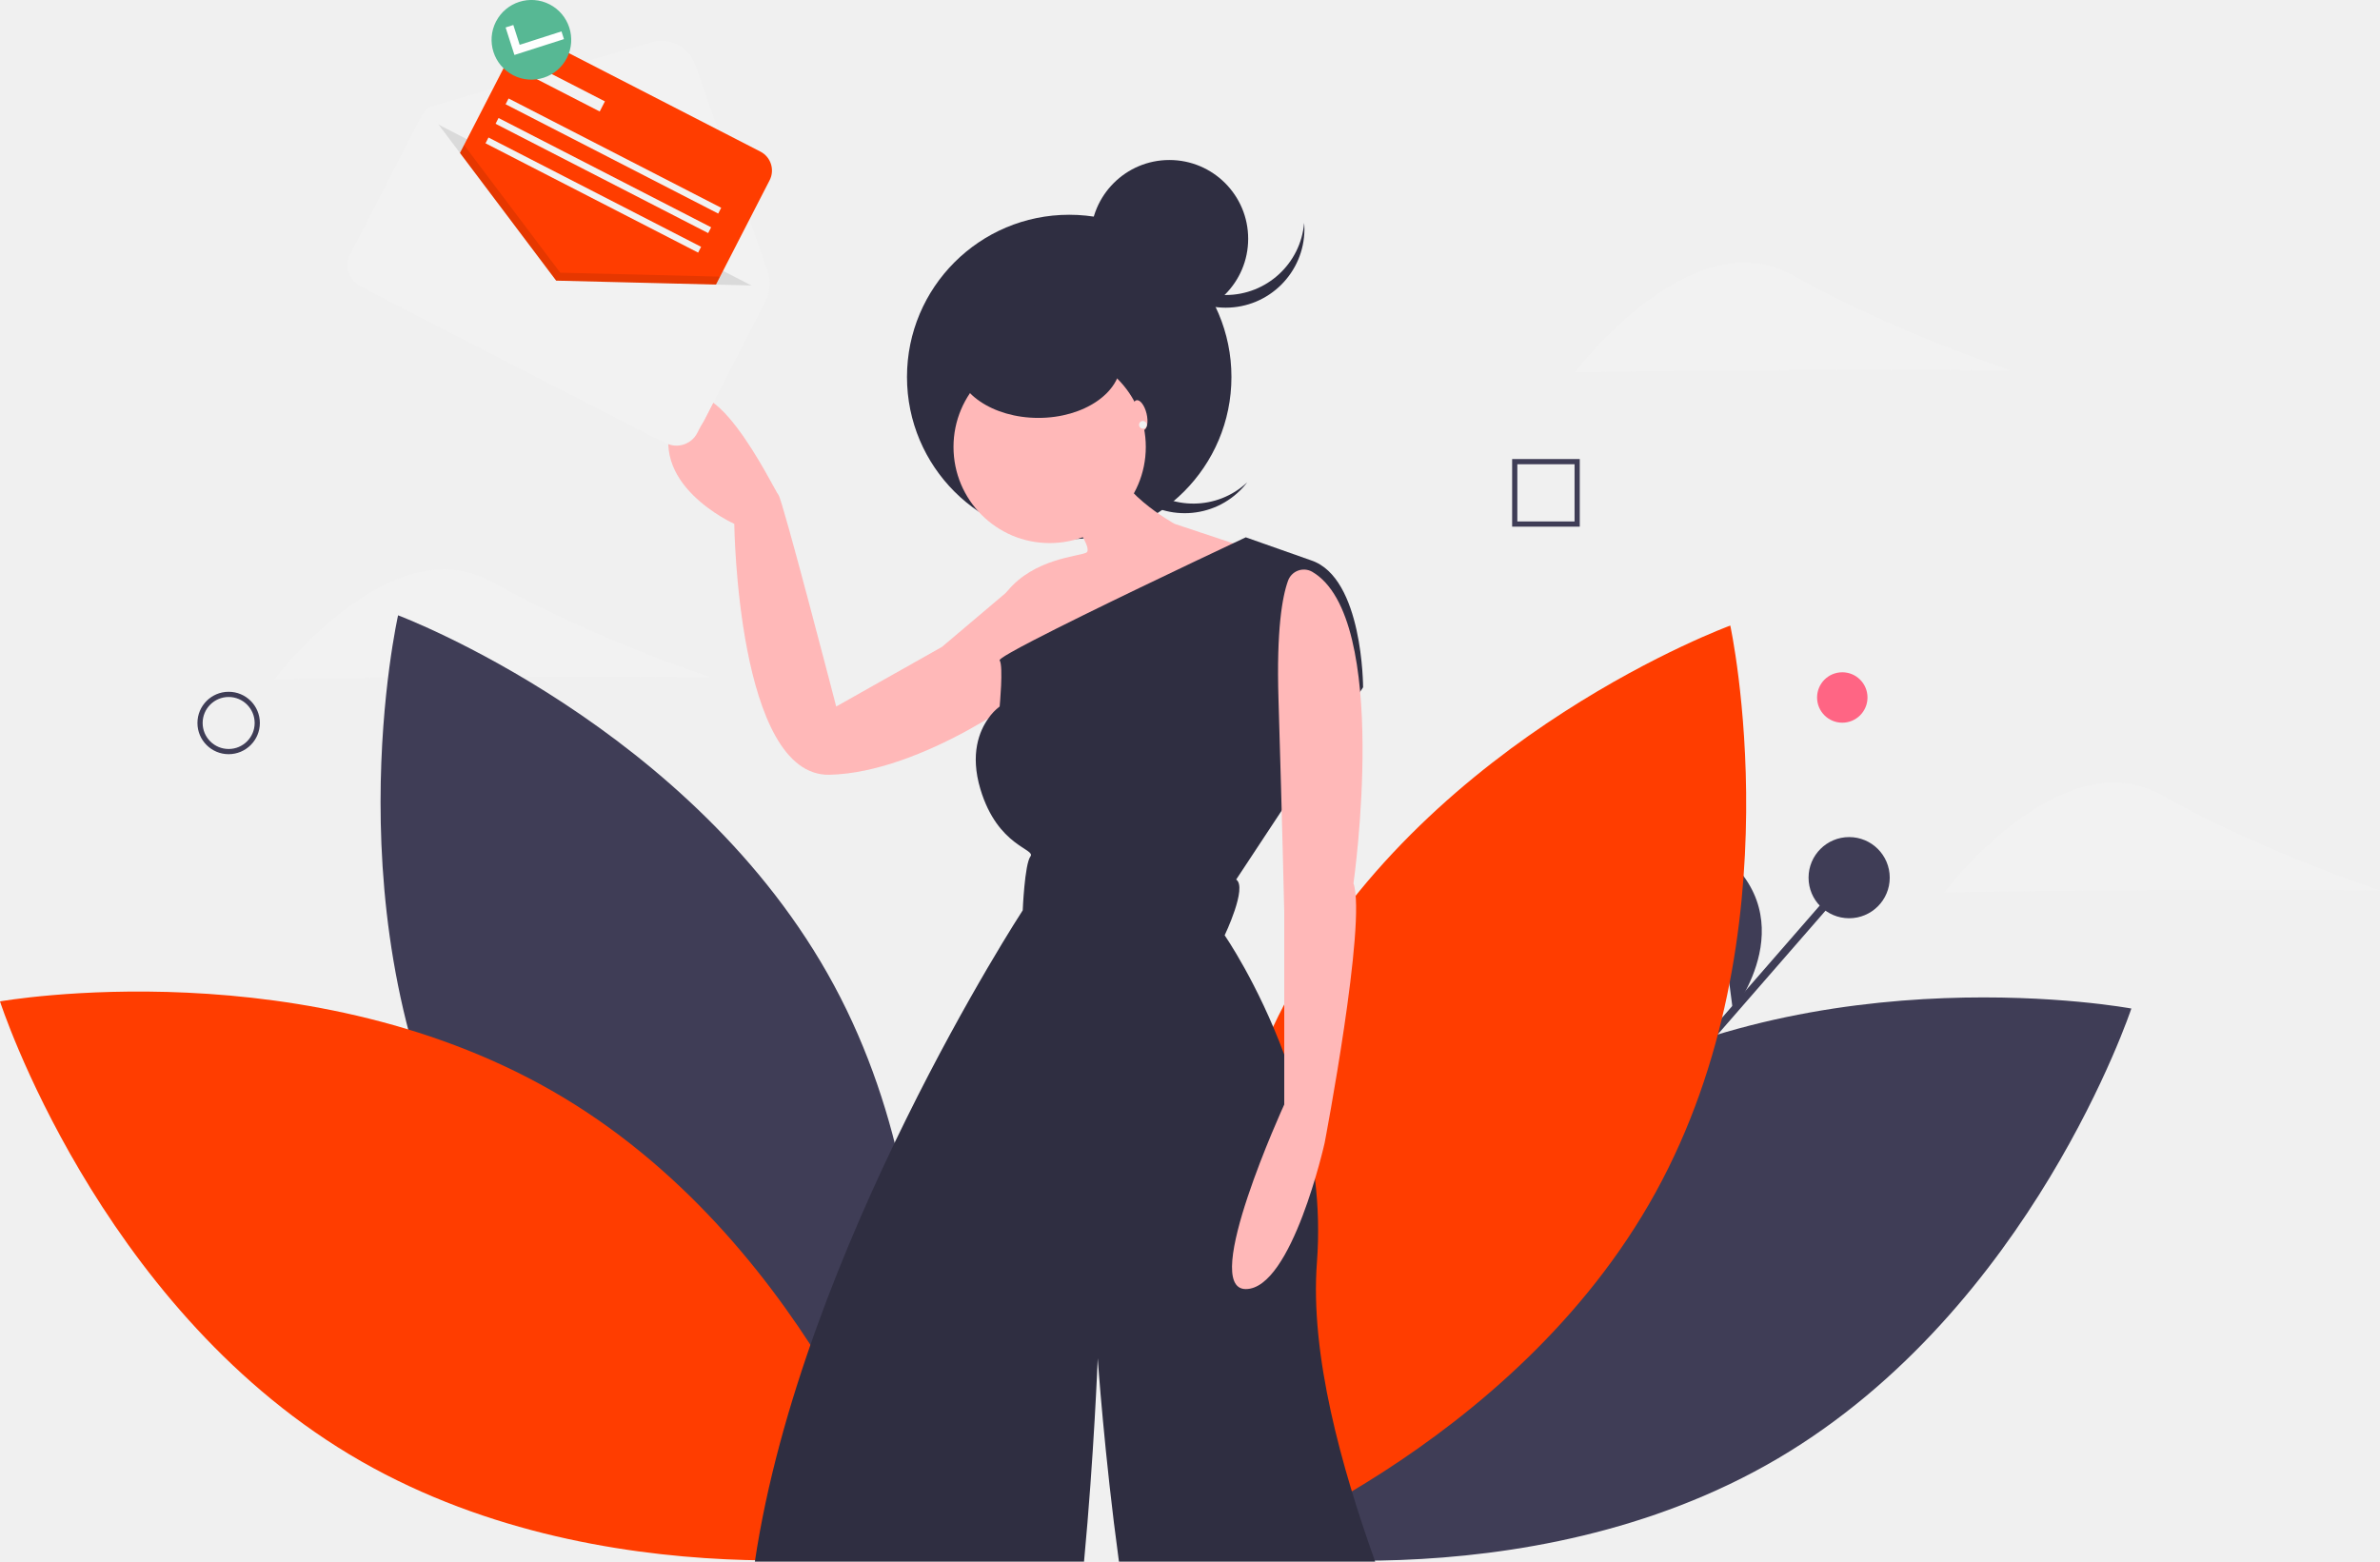
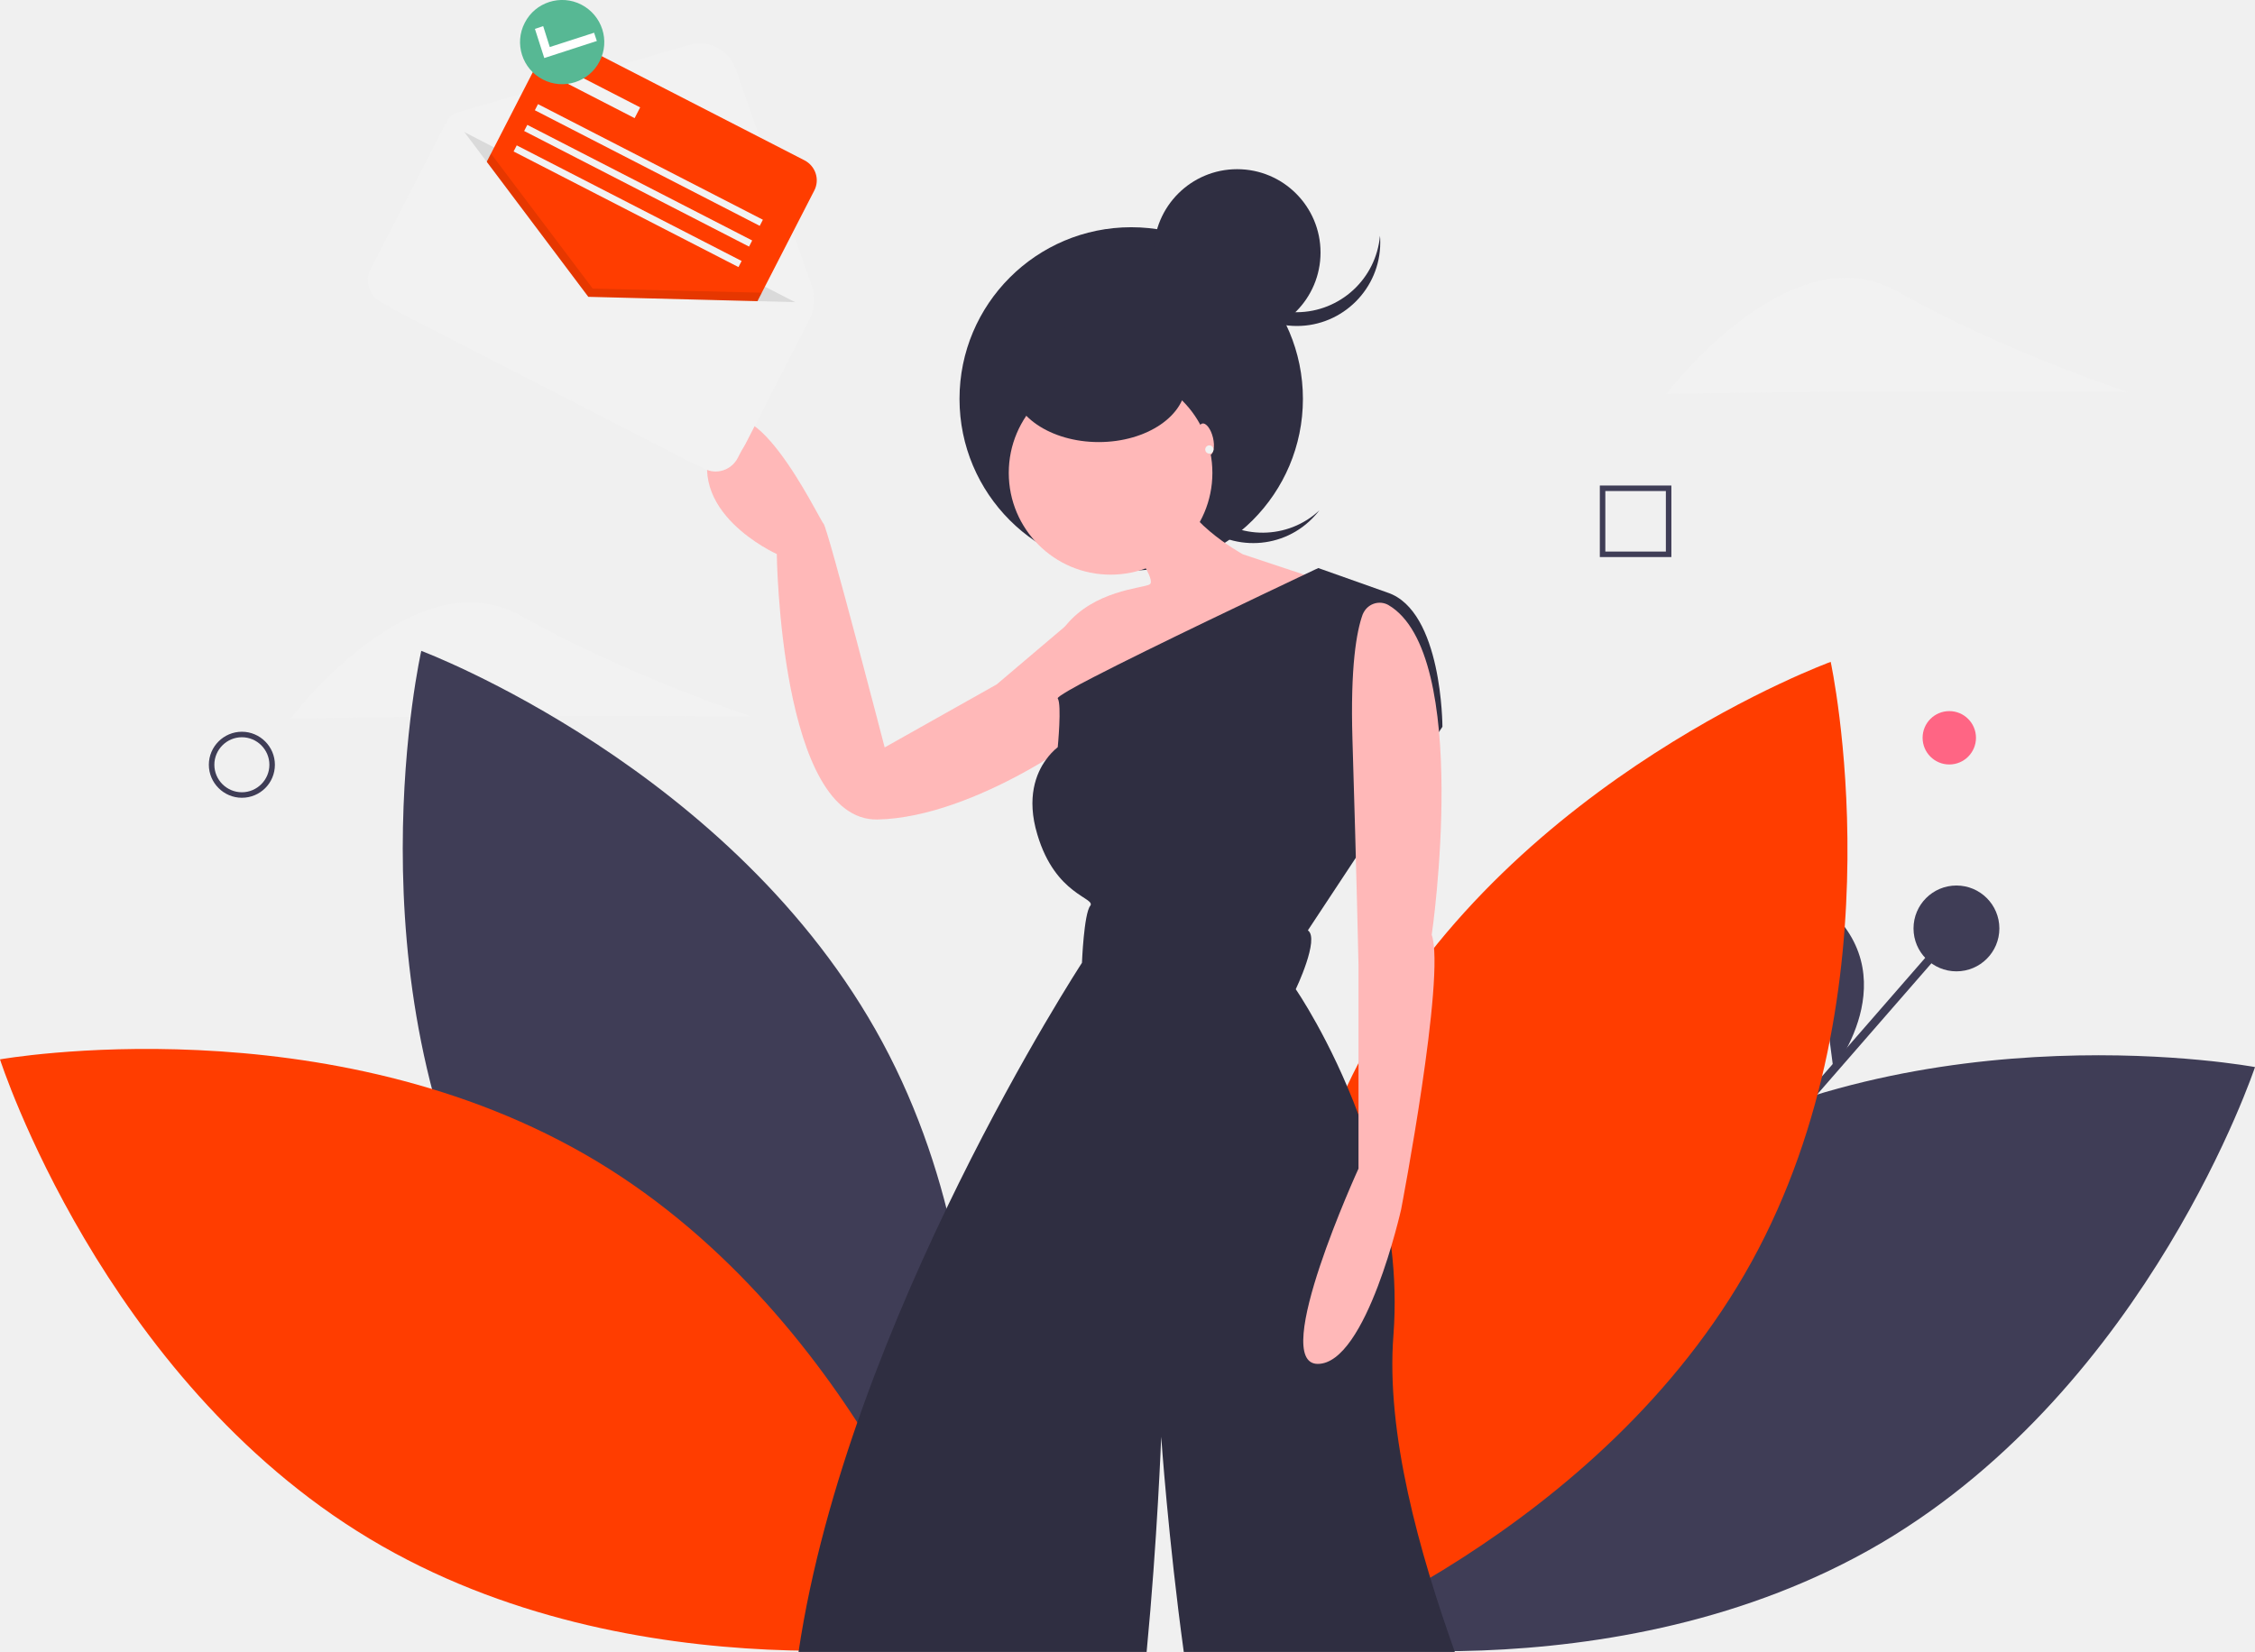
- <svg xmlns="http://www.w3.org/2000/svg" id="be452e83-5912-4855-80f8-a79ecab91838" data-name="Layer 1" width="915.112" height="600.53" viewBox="0 0 915.112 600.53">
-   <path d="M331.917,410.029c-46.277.213-83.944.897-83.944.897s44.774-59.307,83.776-37.334,83.807,36.562,83.807,36.562S378.194,409.816,331.917,410.029Z" transform="translate(-142.4442 -149.7349)" fill="#f2f2f2" />
-   <circle cx="708.362" cy="268.224" r="9.694" fill="#ff6584" />
-   <rect x="762.015" y="527.381" width="110.371" height="2.967" transform="translate(-260.7525 648.0865) rotate(-48.9494)" fill="#3f3d56" />
-   <circle cx="710.999" cy="337.513" r="15.608" fill="#3f3d56" />
-   <path d="M808.77,538.547s29.813-37.63-8.319-63.444" transform="translate(-142.4442 -149.7349)" fill="#3f3d56" />
-   <path d="M322.299,604.622c53.69,99.57,167.638,142.313,167.638,142.313s26.901-118.691-26.789-218.261S295.51,386.361,295.51,386.361,268.61,505.053,322.299,604.622Z" transform="translate(-142.4442 -149.7349)" fill="#3f3d56" />
-   <path d="M359.202,571.865c96.932,58.317,134.263,174.152,134.263,174.152s-119.826,21.283-216.758-37.034S142.444,534.83,142.444,534.83,262.27,513.547,359.202,571.865Z" transform="translate(-142.4442 -149.7349)" fill="#ff3d00" />
-   <path d="M744.876,572.689c-97.444,57.458-135.798,172.957-135.798,172.957s119.633,22.342,217.077-35.115,135.798-172.957,135.798-172.957S842.319,515.231,744.876,572.689Z" transform="translate(-142.4442 -149.7349)" fill="#3f3d56" />
-   <path d="M779.02,608.312C724.452,707.403,610.13,749.137,610.13,749.137s-25.85-118.925,28.719-218.016S807.739,390.297,807.739,390.297,833.589,509.221,779.02,608.312Z" transform="translate(-142.4442 -149.7349)" fill="#ff3d00" />
-   <path d="M580.991,335.58a30.283,30.283,0,0,1-3.762-40.83c-.61.572-1.206,1.165-1.776,1.796a30.287,30.287,0,0,0,44.931,40.625c.571-.631,1.101-1.284,1.609-1.948A30.283,30.283,0,0,1,580.991,335.58Z" transform="translate(-142.4442 -149.7349)" fill="#2f2e41" />
-   <circle cx="411.114" cy="144.965" r="62.376" fill="#2f2e41" />
-   <path d="M536.423,374.846l1.848-4.806L504.63,398.506,463.964,421.427s-20.703-79.853-22.181-81.331-28.096-57.671-39.926-31.054,22.921,42.144,22.921,42.144,1.109,97.228,36.599,96.489,79.483-32.902,80.222-35.86S536.423,374.846,536.423,374.846Z" transform="translate(-142.4442 -149.7349)" fill="#ffb8b8" />
-   <circle cx="403.591" cy="171.876" r="36.969" fill="#ffb8b8" />
-   <path d="M553.429,348.229s9.612,12.569,6.654,14.048-19.963,2.218-30.314,14.788,12.569,44.363,12.569,44.363l87.246-58.411-35.49-11.83s-24.399-13.309-23.66-27.357Z" transform="translate(-142.4442 -149.7349)" fill="#ffb8b8" />
-   <path d="M671.193,750.265h-98.51c-5.58-40.8-8.16-78.19-8.16-78.19s-1.44,37.61-5.27,78.19h-126.56c17.94-120.16,102.99-250.46,102.99-250.46s.74-17.75,2.96-20.71c2.22-2.95-12.57-3.69-19.23-25.87-4.06-13.54-.41-22.4,3.06-27.24a19.572,19.572,0,0,1,4.34-4.56s1.48-15.52,0-17.74c-.19-.29,1.27-1.31,3.97-2.86,2.25-1.3,5.36-2.97,9.08-4.89,21.31-11.05,62.56-30.6,76.69-37.26,3.1-1.47,4.9-2.31,4.9-2.31l25.14,8.87c19.96,6.65,19.96,48.8,19.96,48.8l-1.13,1.72-30.17,45.7-17.5,26.52c4.44,2.95-4.43,21.44-4.43,21.44s12.64,18.16,22.92,45.88a208.67,208.67,0,0,1,11.81,47.85,163.687,163.687,0,0,1,.76,31.96C646.073,670.725,658.253,714.015,671.193,750.265Z" transform="translate(-142.4442 -149.7349)" fill="#2f2e41" />
-   <path d="M646.947,369.593a6.459,6.459,0,0,0-9.247,3.458c-2.226,6.122-4.483,18.884-3.679,45.419,1.479,48.799,2.218,82.071,2.218,82.071v73.938s-32.533,70.98-14.788,70.98S651.766,589.265,651.766,589.265s16.266-85.028,11.091-99.816C662.857,489.45,677.45,387.293,646.947,369.593Z" transform="translate(-142.4442 -149.7349)" fill="#ffb8b8" />
-   <ellipse cx="399.252" cy="139.073" rx="31.729" ry="21.633" fill="#2f2e41" />
-   <circle cx="449.638" cy="91.817" r="30.287" fill="#2f2e41" />
-   <path d="M613.716,263.185A30.283,30.283,0,0,1,583.542,235.422c-.069.833-.113,1.673-.113,2.524a30.287,30.287,0,0,0,60.573,0c0-.851-.044-1.691-.113-2.524A30.283,30.283,0,0,1,613.716,263.185Z" transform="translate(-142.4442 -149.7349)" fill="#2f2e41" />
-   <ellipse cx="580.786" cy="309.411" rx="2.588" ry="5.915" transform="translate(-198.4355 -6.34316) rotate(-13.43351)" fill="#ffb8b8" />
-   <circle cx="439.451" cy="163.373" r="1.479" fill="#f2f2f2" />
-   <path d="M230.363,439.765a12,12,0,1,1,12-12A12.013,12.013,0,0,1,230.363,439.765Zm0-22a10,10,0,1,0,10,10A10.011,10.011,0,0,0,230.363,417.765Z" transform="translate(-142.4442 -149.7349)" fill="#3f3d56" />
-   <path d="M749.863,352.265h-26v-26h26Zm-24-2h22v-22h-22Z" transform="translate(-142.4442 -149.7349)" fill="#3f3d56" />
-   <path d="M973.917,492.029c-46.277.213-83.944.897-83.944.897s44.774-59.307,83.776-37.334,83.807,36.562,83.807,36.562S1020.194,491.816,973.917,492.029Z" transform="translate(-142.4442 -149.7349)" fill="#f2f2f2" />
-   <path d="M831.917,292.029c-46.277.213-83.944.897-83.944.897s44.774-59.307,83.776-37.334,83.807,36.562,83.807,36.562S878.194,291.816,831.917,292.029Z" transform="translate(-142.4442 -149.7349)" fill="#f2f2f2" />
-   <path d="M393.271,317.634,286.265,262.61a14.878,14.878,0,0,1-6.427-20.034L305.046,193.55a5.894,5.894,0,0,1,3.592-2.963l84.342-24.592a13.723,13.723,0,0,1,16.791,8.634l27.711,79.047a15.406,15.406,0,0,1-.838,12.142l-23.339,45.388A14.878,14.878,0,0,1,393.271,317.634Z" transform="translate(-142.4442 -149.7349)" fill="#f2f2f2" />
-   <path d="M397.522,298.204l-108.045-46.127c-3.481-1.79-.217.961,1.573-2.52l13.582-55.202,132.356,68.059-33.461,41.374C401.737,307.269,401.004,299.994,397.522,298.204Z" transform="translate(-142.4442 -149.7349)" opacity="0.1" />
-   <path d="M306.138,191.086" transform="translate(-142.4442 -149.7349)" fill="none" stroke="#3f3d56" stroke-miterlimit="10" />
-   <rect x="312.24" y="180.347" width="110.684" height="110.684" rx="8.186" transform="translate(-152.5584 305.0702) rotate(-62.78721)" fill="#ff3d00" />
-   <polygon points="276.863 106.382 249.046 160.479 150.613 109.863 178.43 55.767 215.415 104.863 276.863 106.382" opacity="0.1" />
-   <path d="M356.286,257.656l-47.389-62.907a2.877,2.877,0,0,0-4.857.415l-26.966,52.442a8.984,8.984,0,0,0,3.881,12.097l117.49,60.415a8.984,8.984,0,0,0,12.097-3.881L437.047,264.694a3.511,3.511,0,0,0-3.035-5.115Z" transform="translate(-142.4442 -149.7349)" fill="#f2f2f2" />
-   <rect x="344.793" y="181.399" width="30.954" height="4.377" transform="translate(-18.6137 -294.1646) rotate(27.21279)" fill="#f2f2f2" />
-   <rect x="332.331" y="208.48" width="91.924" height="2.501" transform="translate(-4.66338 -299.5128) rotate(27.21279)" fill="#f2f2f2" />
-   <rect x="328.471" y="215.988" width="91.924" height="2.501" transform="translate(-1.65748 -296.9164) rotate(27.21279)" fill="#f2f2f2" />
-   <rect x="324.61" y="223.495" width="91.924" height="2.501" transform="translate(1.34841 -294.32) rotate(27.21279)" fill="#f2f2f2" />
-   <ellipse cx="346.908" cy="164.789" rx="12.843" ry="12.819" transform="translate(-100.7251 248.2064) rotate(-62.78721)" fill="#fff" />
-   <path d="M353.781,151.421a15.321,15.321,0,1,0,6.619,20.631A15.366,15.366,0,0,0,353.781,151.421Zm-13.539,19.451-3.392-10.573,2.966-.951,2.444,7.618,16.078-5.158.951,2.966-19.047,6.1Z" transform="translate(-142.4442 -149.7349)" fill="#57b894" />
+ <svg xmlns="http://www.w3.org/2000/svg" version="1.1" id="be452e83-5912-4855-80f8-a79ecab91838" x="0px" y="0px" viewBox="0 0 819.5 600.5" style="enable-background:new 0 0 819.5 600.5;" xml:space="preserve">
+   <style type="text/css">
+ 	.st0{fill:#F2F2F2;}
+ 	.st1{fill:#FF6584;}
+ 	.st2{fill:#3F3D56;}
+ 	.st3{fill:#FF3D00;}
+ 	.st4{fill:#2F2E41;}
+ 	.st5{fill:#FFB8B8;}
+ 	.st6{opacity:0.1;enable-background:new    ;}
+ 	.st7{fill:none;stroke:#3F3D56;stroke-miterlimit:10;}
+ 	.st8{fill:#FFFFFF;}
+ 	.st9{fill:#57B894;}
+ </style>
+   <path class="st0" d="M189.5,260.3c-46.3,0.2-83.9,0.9-83.9,0.9s44.8-59.3,83.8-37.3s83.8,36.6,83.8,36.6S235.7,260.1,189.5,260.3z" />
+   <circle class="st1" cx="708.4" cy="268.2" r="9.7" />
+   <rect x="619.6" y="377.6" transform="matrix(0.6567 -0.7541 0.7541 0.6567 -54.2862 638.9998)" class="st2" width="110.4" height="3" />
+   <circle class="st2" cx="711" cy="337.5" r="15.6" />
+   <path class="st2" d="M666.3,388.8c0,0,29.8-37.6-8.3-63.4" />
+   <path class="st2" d="M179.9,454.9c53.7,99.6,167.6,142.3,167.6,142.3s26.9-118.7-26.8-218.3S153.1,236.6,153.1,236.6  S126.2,355.3,179.9,454.9z" />
+   <path class="st3" d="M216.8,422.1C313.7,480.4,351,596.3,351,596.3s-119.8,21.3-216.8-37S0,385.1,0,385.1S119.8,363.8,216.8,422.1z" />
+   <path class="st2" d="M602.4,423c-97.4,57.5-135.8,173-135.8,173s119.6,22.3,217.1-35.1c97.4-57.5,135.8-173,135.8-173  S699.9,365.5,602.4,423z" />
+   <path class="st3" d="M636.6,458.6C582,557.7,467.7,599.4,467.7,599.4s-25.8-118.9,28.7-218s168.9-140.8,168.9-140.8  S691.1,359.5,636.6,458.6z" />
+   <path class="st4" d="M438.5,185.8c-11.7-10.6-13.3-28.3-3.8-40.8c-0.6,0.6-1.2,1.2-1.8,1.8c-11.2,12.4-10.3,31.6,2.2,42.8  c12.4,11.2,31.6,10.3,42.8-2.2c0.6-0.6,1.1-1.3,1.6-1.9C468.1,196.2,450.2,196.4,438.5,185.8z" />
+   <circle class="st4" cx="411.1" cy="145" r="62.4" />
+   <path class="st5" d="M394,225.1l1.8-4.8l-33.6,28.5l-40.7,22.9c0,0-20.7-79.9-22.2-81.3s-28.1-57.7-39.9-31.1s22.9,42.1,22.9,42.1  s1.1,97.2,36.6,96.5s79.5-32.9,80.2-35.9S394,225.1,394,225.1z" />
+   <circle class="st5" cx="403.6" cy="171.9" r="37" />
+   <path class="st5" d="M411,198.5c0,0,9.6,12.6,6.7,14s-20,2.2-30.3,14.8s12.6,44.4,12.6,44.4l87.2-58.4l-35.5-11.8  c0,0-24.4-13.3-23.7-27.4L411,198.5z" />
+   <path class="st4" d="M528.7,600.5h-98.5c-5.6-40.8-8.2-78.2-8.2-78.2s-1.4,37.6-5.3,78.2H290.2c17.9-120.2,103-250.5,103-250.5  s0.7-17.8,3-20.7c2.2-3-12.6-3.7-19.2-25.9c-4.1-13.5-0.4-22.4,3.1-27.2c1.2-1.7,2.7-3.3,4.3-4.6c0,0,1.5-15.5,0-17.7  c-0.2-0.3,1.3-1.3,4-2.9c2.2-1.3,5.4-3,9.1-4.9c21.3-11,62.6-30.6,76.7-37.3c3.1-1.5,4.9-2.3,4.9-2.3l25.1,8.9  c20,6.6,20,48.8,20,48.8L523,266l-30.2,45.7l-17.5,26.5c4.4,3-4.4,21.4-4.4,21.4s12.6,18.2,22.9,45.9c5.8,15.4,9.8,31.5,11.8,47.8  c1.3,10.6,1.6,21.3,0.8,32C503.6,521,515.8,564.3,528.7,600.5z" />
+   <path class="st5" d="M504.5,219.9c-3.1-1.7-7-0.6-8.8,2.5c-0.2,0.3-0.3,0.6-0.5,1c-2.2,6.1-4.5,18.9-3.7,45.4  c1.5,48.8,2.2,82.1,2.2,82.1v73.9c0,0-32.5,71-14.8,71s30.3-56.2,30.3-56.2s16.3-85,11.1-99.8C520.4,339.7,535,237.6,504.5,219.9z" />
+   <ellipse class="st4" cx="399.3" cy="139.1" rx="31.7" ry="21.6" />
+   <circle class="st4" cx="449.6" cy="91.8" r="30.3" />
+   <path class="st4" d="M471.3,113.5c-15.7,0-28.9-12.1-30.2-27.8c-0.1,0.8-0.1,1.7-0.1,2.5c0,16.7,13.6,30.3,30.3,30.3  c16.7,0,30.3-13.6,30.3-30.3c0-0.9,0-1.7-0.1-2.5C500.1,101.4,487,113.4,471.3,113.5z" />
+   <ellipse transform="matrix(0.9726 -0.2323 0.2323 0.9726 -25.1026 106.2028)" class="st5" cx="438.3" cy="159.7" rx="2.6" ry="5.9" />
+   <circle class="st0" cx="439.5" cy="163.4" r="1.5" />
+   <path class="st2" d="M87.9,290c-6.6,0-12-5.4-12-12s5.4-12,12-12s12,5.4,12,12C99.9,284.7,94.5,290,87.9,290z M87.9,268  c-5.5,0-10,4.5-10,10s4.5,10,10,10s10-4.5,10-10C97.9,272.5,93.4,268,87.9,268z" />
+   <path class="st2" d="M607.4,202.5h-26v-26h26V202.5z M583.4,200.5h22v-22h-22V200.5z" />
+   <path class="st0" d="M689.5,142.3c-46.3,0.2-83.9,0.9-83.9,0.9s44.8-59.3,83.8-37.3c39,22,83.8,36.6,83.8,36.6  S735.7,142.1,689.5,142.3z" />
+   <path class="st0" d="M250.8,167.9l-107-55c-7.3-3.8-10.2-12.7-6.4-20l25.2-49c0.7-1.4,2-2.5,3.6-3l84.3-24.6c7-2,14.4,1.8,16.8,8.6  l27.7,79c1.4,4,1.1,8.4-0.8,12.1l-23.3,45.4C267.1,168.8,258.1,171.7,250.8,167.9C250.8,167.9,250.8,167.9,250.8,167.9z" />
+   <path class="st6" d="M255.1,148.5l-108-46.1c-3.5-1.8-0.2,1,1.6-2.5l13.6-55.2l132.4,68.1l-33.5,41.4  C259.3,157.5,258.6,150.3,255.1,148.5z" />
+   <path class="st7" d="M163.7,41.4" />
+   <path class="st3" d="M154.4,102.6l43.1-83.9c2.1-4,7-5.6,11-3.5l83.9,43.1c4,2.1,5.6,7,3.5,11l-43.1,83.9c-2.1,4-7,5.6-11,3.5  l-83.9-43.1C153.9,111.5,152.3,106.6,154.4,102.6z" />
+   <polygon class="st6" points="276.9,106.4 249,160.5 150.6,109.9 178.4,55.8 215.4,104.9 " />
+   <path class="st0" d="M213.8,107.9L166.5,45c-1-1.3-2.8-1.5-4-0.6c-0.3,0.3-0.6,0.6-0.8,1l-27,52.4c-2.3,4.4-0.5,9.8,3.9,12.1  c0,0,0,0,0,0L256,170.4c4.4,2.3,9.8,0.5,12.1-3.9l0,0l26.5-51.5c0.9-1.7,0.2-3.8-1.5-4.7c-0.5-0.2-1-0.4-1.5-0.4L213.8,107.9z" />
+   <rect x="215.6" y="18.4" transform="matrix(0.4573 -0.8893 0.8893 0.4573 88.1095 212.0872)" class="st0" width="4.4" height="31" />
+   <rect x="234.6" y="14" transform="matrix(0.4573 -0.8893 0.8893 0.4573 74.6407 242.3038)" class="st0" width="2.5" height="91.9" />
+   <rect x="230.7" y="21.5" transform="matrix(0.4573 -0.8893 0.8893 0.4573 65.869 242.9449)" class="st0" width="2.5" height="91.9" />
+   <rect x="226.9" y="29" transform="matrix(0.4573 -0.8893 0.8893 0.4573 57.0973 243.5861)" class="st0" width="2.5" height="91.9" />
+   <ellipse transform="matrix(0.4573 -0.8893 0.8893 0.4573 97.5756 190.002)" class="st8" cx="204.5" cy="15.1" rx="12.8" ry="12.8" />
+   <path class="st9" d="M211.3,1.7c-7.5-3.9-16.8-0.9-20.6,6.6c-3.9,7.5-0.9,16.8,6.6,20.6c7.5,3.9,16.8,0.9,20.6-6.6  C221.8,14.8,218.8,5.6,211.3,1.7z M197.8,21.1l-3.4-10.6l3-1l2.4,7.6l16.1-5.2l1,3L197.8,21.1L197.8,21.1z" />
</svg>
